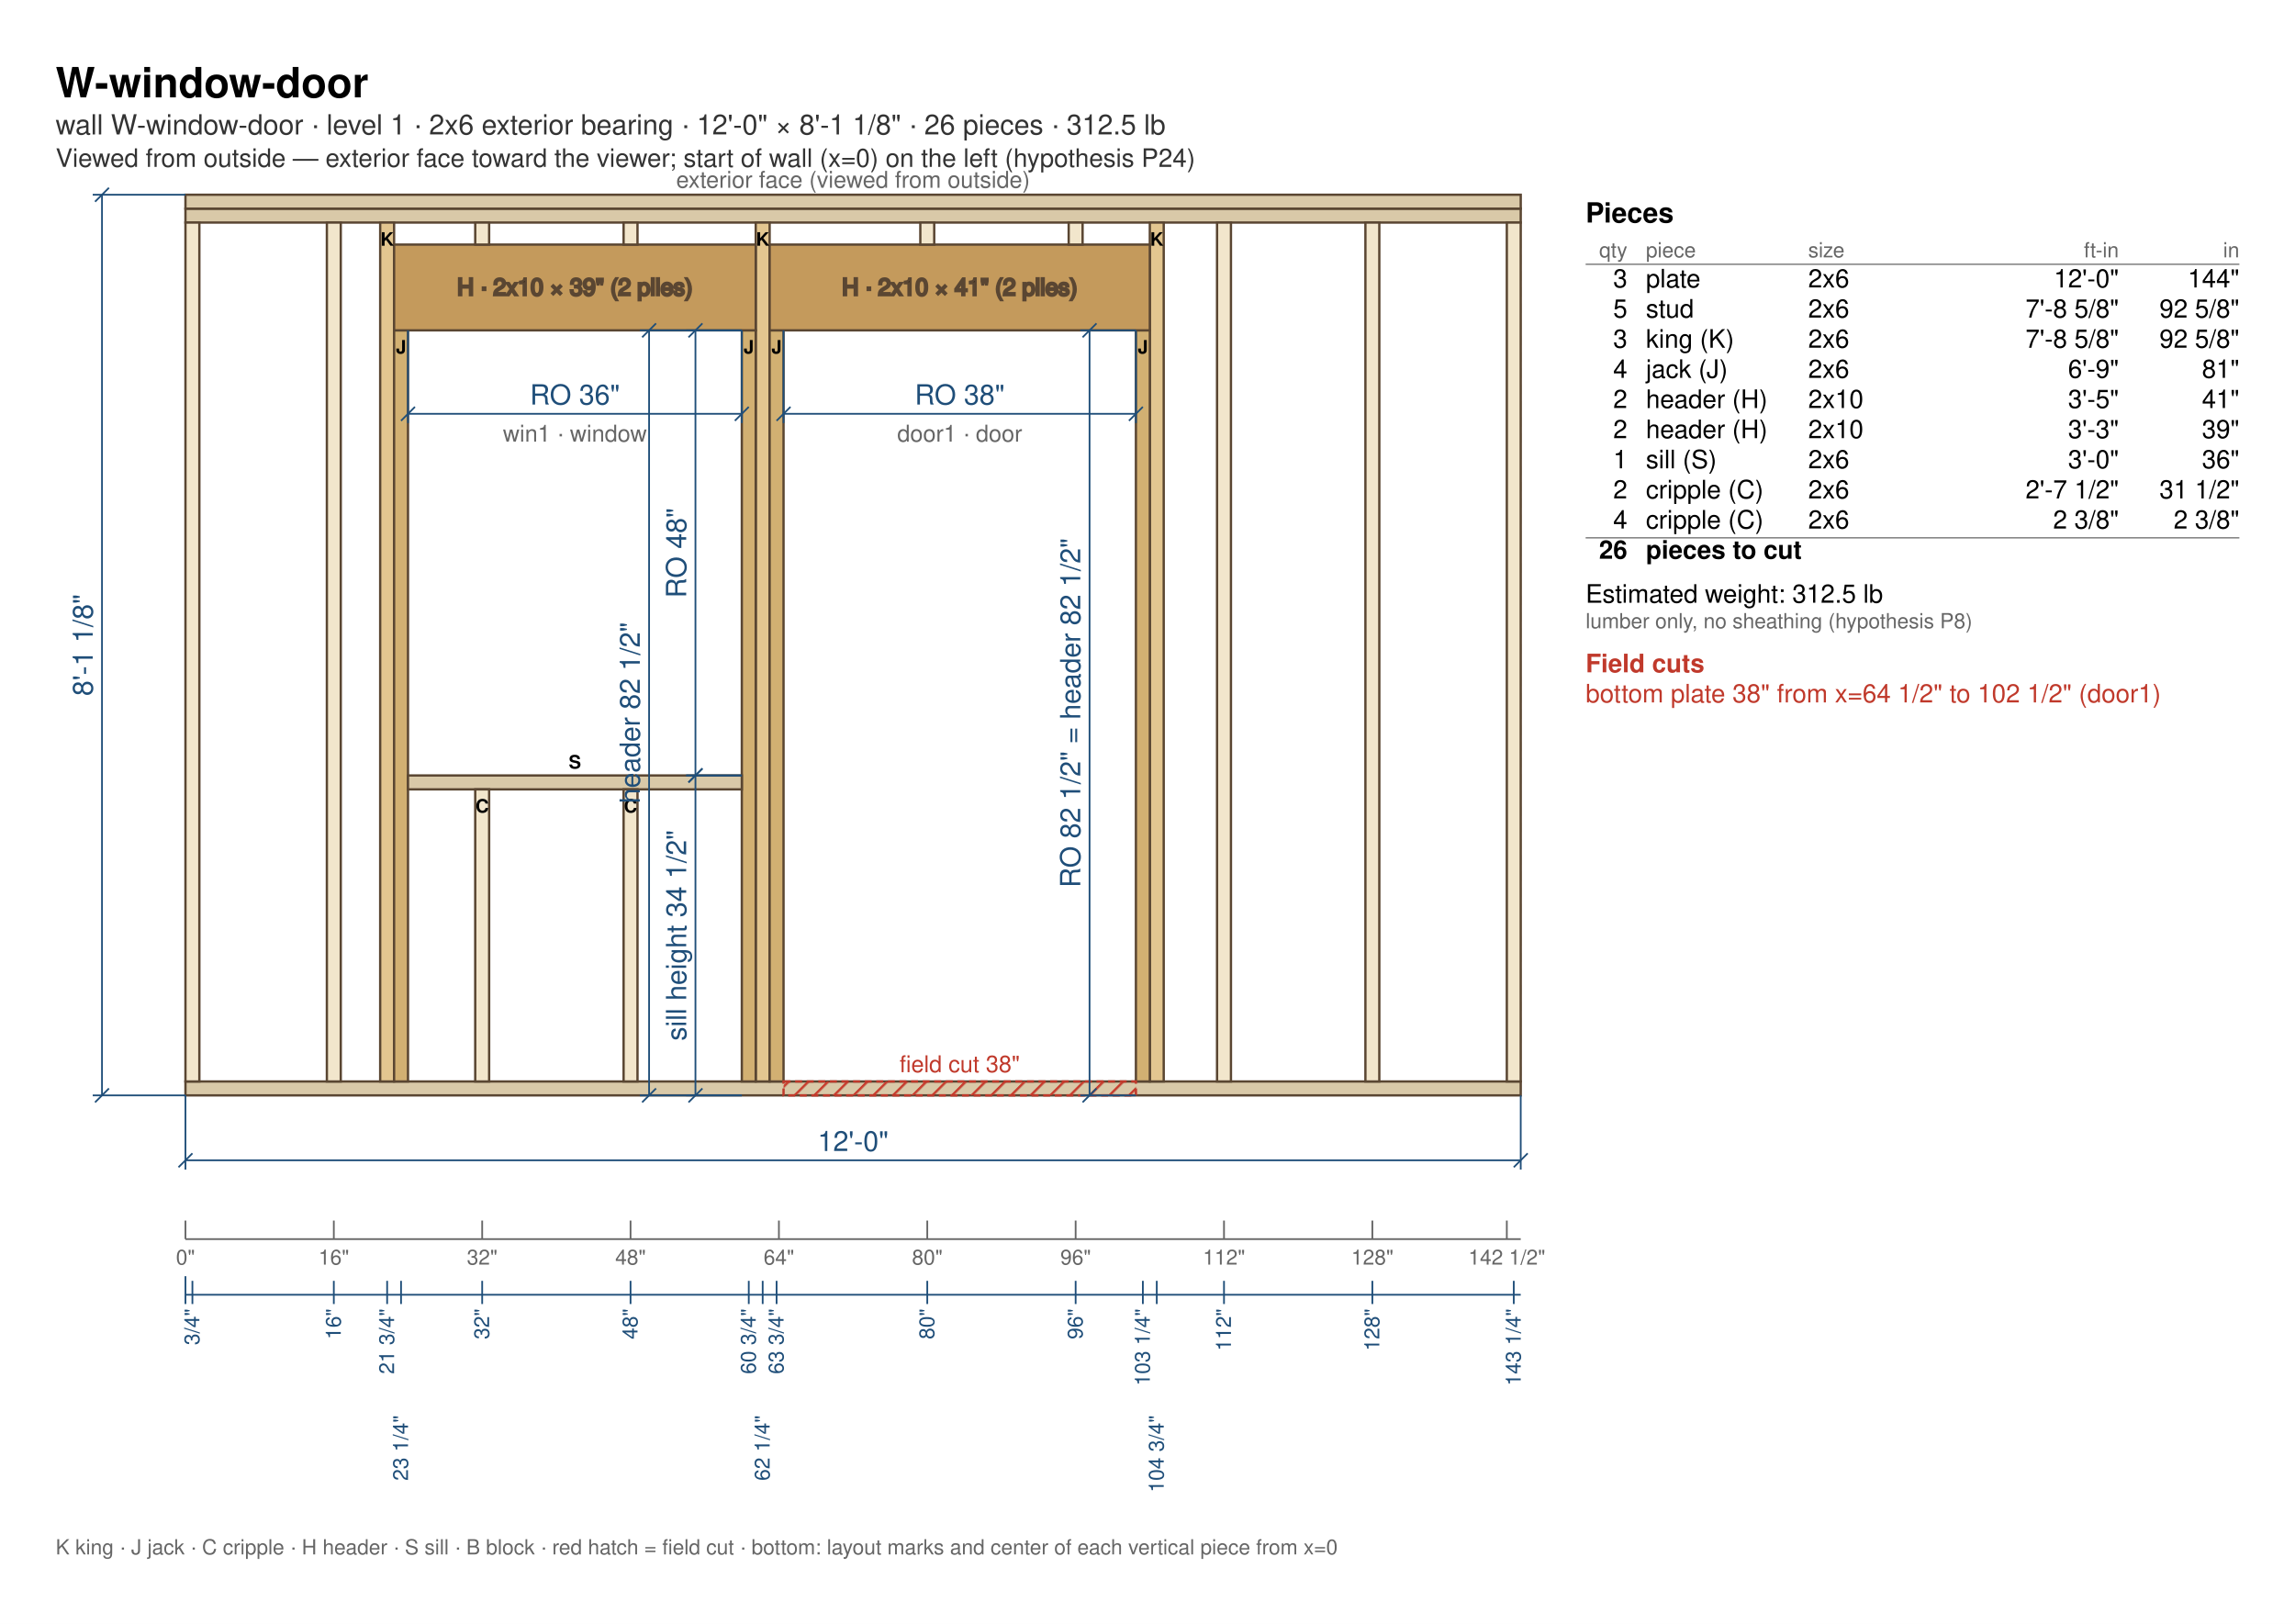
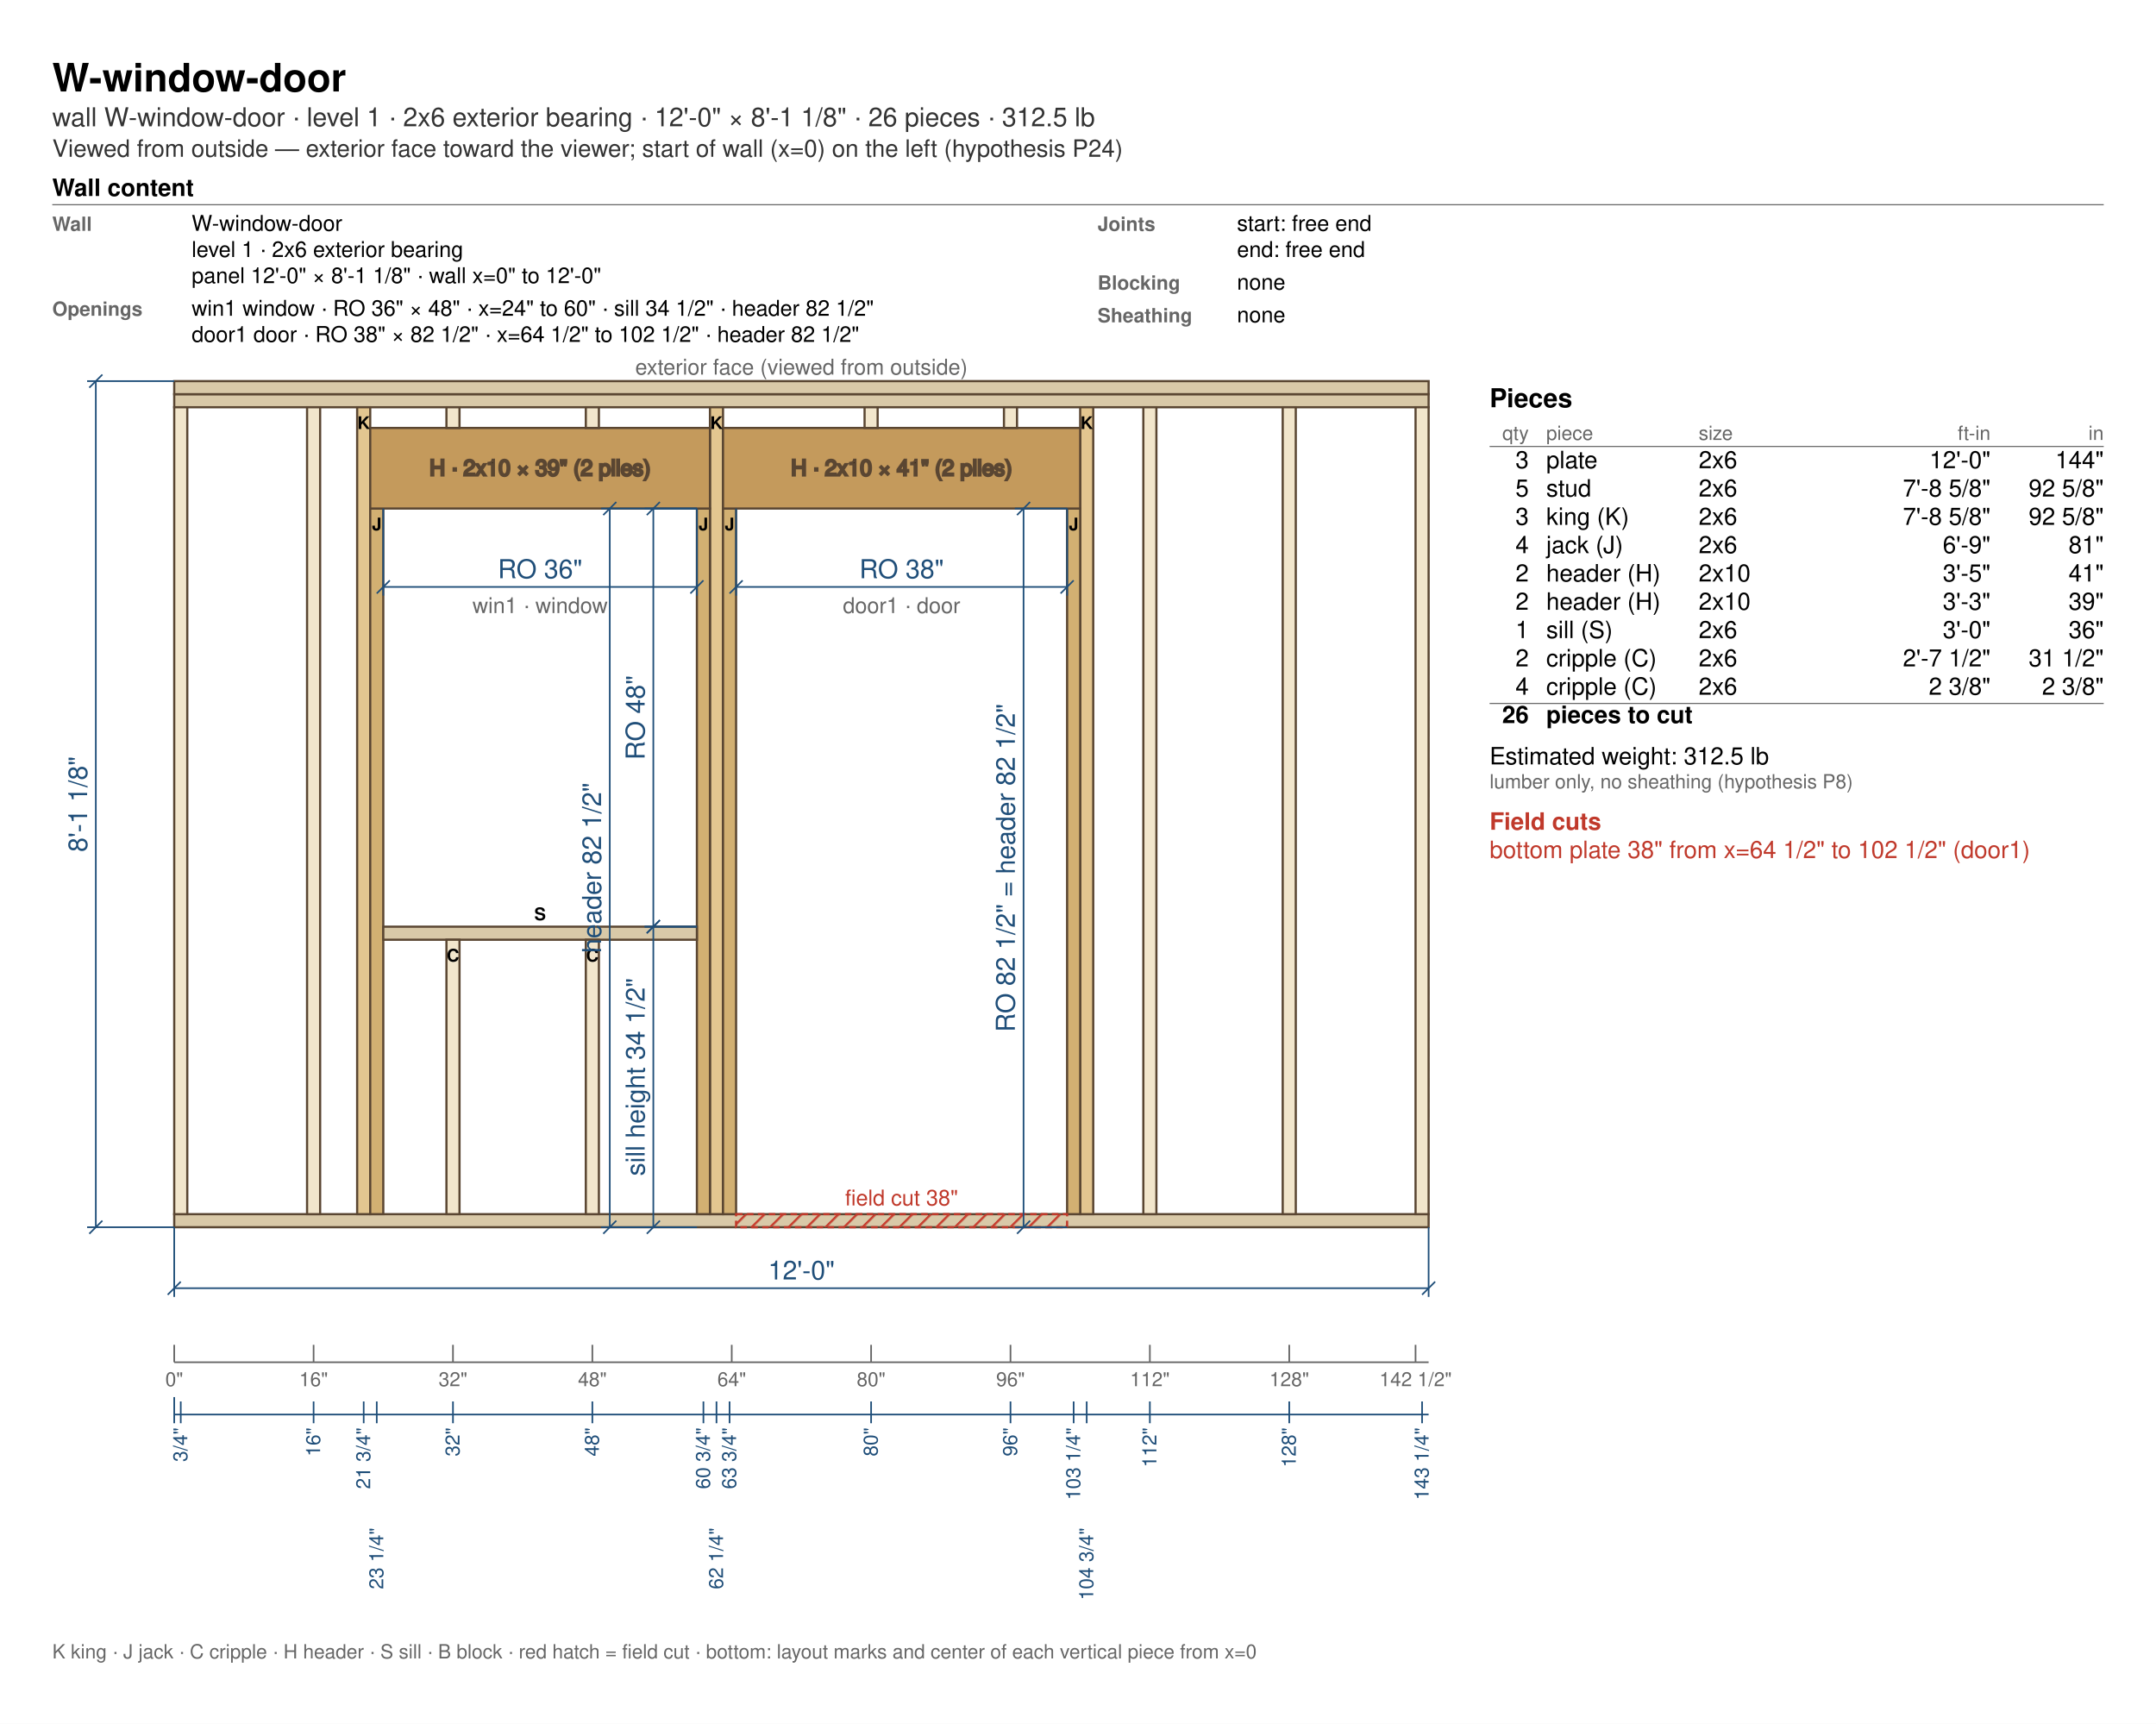
- <svg xmlns="http://www.w3.org/2000/svg" width="990" height="700.5" viewBox="0 0 990 700.5" font-family="Helvetica, Arial, sans-serif">
-   <rect width="990" height="700.5" fill="#ffffff" />
+ <svg xmlns="http://www.w3.org/2000/svg" width="990" height="791.5" viewBox="0 0 990 791.5" font-family="Helvetica, Arial, sans-serif">
+   <rect width="990" height="791.5" fill="#ffffff" />
  <text x="24" y="42" font-size="18" font-weight="bold" fill="#000">W-window-door</text>
  <text class="info" x="24" y="58" font-size="12" fill="#333">wall W-window-door · level 1 · 2x6 exterior bearing · 12'-0" × 8'-1 1/8" · 26 pieces · 312.5 lb</text>
  <text class="view" x="24" y="72" font-size="11" fill="#333">Viewed from outside — exterior face toward the viewer; start of wall (x=0) on the left (hypothesis P24)</text>
-   <rect x="80" y="84" width="576" height="388.5" fill="none" stroke="#999" stroke-width="0.5" stroke-dasharray="4 3" />
+   <g class="wall-content" font-size="10" fill="#000">
+     <text class="content-title" x="24" y="90" font-size="11" font-weight="bold">Wall content</text>
+     <line x1="24" y1="94" x2="966" y2="94" stroke="#666" stroke-width="0.5" />
+     <text class="content-label" x="24" y="106" font-size="9" font-weight="bold" fill="#666">Wall</text>
+     <text class="content-wall" x="88" y="106">W-window-door</text>
+     <text class="content-wall" x="88" y="118">level 1 · 2x6 exterior bearing</text>
+     <text class="content-wall" x="88" y="130">panel 12'-0" × 8'-1 1/8" · wall x=0" to 12'-0"</text>
+     <text class="content-label" x="24" y="145" font-size="9" font-weight="bold" fill="#666">Openings</text>
+     <text class="content-openings" x="88" y="145">win1 window · RO 36" × 48" · x=24" to 60" · sill 34 1/2" · header 82 1/2"</text>
+     <text class="content-openings" x="88" y="157">door1 door · RO 38" × 82 1/2" · x=64 1/2" to 102 1/2" · header 82 1/2"</text>
+     <text class="content-label" x="504" y="106" font-size="9" font-weight="bold" fill="#666">Joints</text>
+     <text class="content-joints" x="568" y="106">start: free end</text>
+     <text class="content-joints" x="568" y="118">end: free end</text>
+     <text class="content-label" x="504" y="133" font-size="9" font-weight="bold" fill="#666">Blocking</text>
+     <text class="content-blocking" x="568" y="133">none</text>
+     <text class="content-label" x="504" y="148" font-size="9" font-weight="bold" fill="#666">Sheathing</text>
+     <text class="content-sheathing" x="568" y="148">none</text>
+   </g>
+   <rect x="80" y="175" width="576" height="388.5" fill="none" stroke="#999" stroke-width="0.5" stroke-dasharray="4 3" />
  <g class="members" stroke="#5a4632" stroke-width="1">
-     <rect class="member bottomPlate" x="80" y="466.5" width="576" height="6" fill="#d9c9a8" />
-     <rect class="member topPlate" x="80" y="90" width="576" height="6" fill="#d9c9a8" />
-     <rect class="member doubleTopPlate" x="80" y="84" width="576" height="6" fill="#d9c9a8" />
-     <rect class="member stud" x="80" y="96" width="6" height="370.5" fill="#f2e6cc" />
-     <rect class="member stud" x="141" y="96" width="6" height="370.5" fill="#f2e6cc" />
-     <rect class="member stud" x="525" y="96" width="6" height="370.5" fill="#f2e6cc" />
-     <rect class="member stud" x="589" y="96" width="6" height="370.5" fill="#f2e6cc" />
-     <rect class="member stud" x="650" y="96" width="6" height="370.5" fill="#f2e6cc" />
-     <rect class="member kingStud" x="164" y="96" width="6" height="370.5" fill="#e3c690" />
-     <rect class="member kingStud" x="326" y="96" width="6" height="370.5" fill="#e3c690" />
-     <rect class="member kingStud" x="496" y="96" width="6" height="370.5" fill="#e3c690" />
-     <rect class="member jackStud" x="170" y="142.5" width="6" height="324" fill="#d2b072" />
-     <rect class="member jackStud" x="320" y="142.5" width="6" height="324" fill="#d2b072" />
-     <rect class="member header" x="170" y="105.5" width="156" height="37" fill="#c49a5c" />
-     <text x="248" y="124" font-size="10" fill="#000" text-anchor="middle" dominant-baseline="middle">H · 2x10 × 39" (2 plies)</text>
-     <rect class="member sill" x="176" y="334.5" width="144" height="6" fill="#d9c9a8" />
-     <rect class="member cripple" x="205" y="340.5" width="6" height="126" fill="#f2e6cc" />
-     <rect class="member cripple" x="269" y="340.5" width="6" height="126" fill="#f2e6cc" />
-     <rect class="member cripple" x="205" y="96" width="6" height="9.5" fill="#f2e6cc" />
-     <rect class="member cripple" x="269" y="96" width="6" height="9.5" fill="#f2e6cc" />
-     <rect class="member jackStud" x="332" y="142.5" width="6" height="324" fill="#d2b072" />
-     <rect class="member jackStud" x="490" y="142.5" width="6" height="324" fill="#d2b072" />
-     <rect class="member header" x="332" y="105.5" width="164" height="37" fill="#c49a5c" />
-     <text x="414" y="124" font-size="10" fill="#000" text-anchor="middle" dominant-baseline="middle">H · 2x10 × 41" (2 plies)</text>
-     <rect class="member cripple" x="397" y="96" width="6" height="9.5" fill="#f2e6cc" />
-     <rect class="member cripple" x="461" y="96" width="6" height="9.5" fill="#f2e6cc" />
+     <rect class="member bottomPlate" x="80" y="557.5" width="576" height="6" fill="#d9c9a8" />
+     <rect class="member topPlate" x="80" y="181" width="576" height="6" fill="#d9c9a8" />
+     <rect class="member doubleTopPlate" x="80" y="175" width="576" height="6" fill="#d9c9a8" />
+     <rect class="member stud" x="80" y="187" width="6" height="370.5" fill="#f2e6cc" />
+     <rect class="member stud" x="141" y="187" width="6" height="370.5" fill="#f2e6cc" />
+     <rect class="member stud" x="525" y="187" width="6" height="370.5" fill="#f2e6cc" />
+     <rect class="member stud" x="589" y="187" width="6" height="370.5" fill="#f2e6cc" />
+     <rect class="member stud" x="650" y="187" width="6" height="370.5" fill="#f2e6cc" />
+     <rect class="member kingStud" x="164" y="187" width="6" height="370.5" fill="#e3c690" />
+     <rect class="member kingStud" x="326" y="187" width="6" height="370.5" fill="#e3c690" />
+     <rect class="member kingStud" x="496" y="187" width="6" height="370.5" fill="#e3c690" />
+     <rect class="member jackStud" x="170" y="233.5" width="6" height="324" fill="#d2b072" />
+     <rect class="member jackStud" x="320" y="233.5" width="6" height="324" fill="#d2b072" />
+     <rect class="member header" x="170" y="196.5" width="156" height="37" fill="#c49a5c" />
+     <text x="248" y="215" font-size="10" fill="#000" text-anchor="middle" dominant-baseline="middle">H · 2x10 × 39" (2 plies)</text>
+     <rect class="member sill" x="176" y="425.5" width="144" height="6" fill="#d9c9a8" />
+     <rect class="member cripple" x="205" y="431.5" width="6" height="126" fill="#f2e6cc" />
+     <rect class="member cripple" x="269" y="431.5" width="6" height="126" fill="#f2e6cc" />
+     <rect class="member cripple" x="205" y="187" width="6" height="9.5" fill="#f2e6cc" />
+     <rect class="member cripple" x="269" y="187" width="6" height="9.5" fill="#f2e6cc" />
+     <rect class="member jackStud" x="332" y="233.5" width="6" height="324" fill="#d2b072" />
+     <rect class="member jackStud" x="490" y="233.5" width="6" height="324" fill="#d2b072" />
+     <rect class="member header" x="332" y="196.5" width="164" height="37" fill="#c49a5c" />
+     <text x="414" y="215" font-size="10" fill="#000" text-anchor="middle" dominant-baseline="middle">H · 2x10 × 41" (2 plies)</text>
+     <rect class="member cripple" x="397" y="187" width="6" height="9.5" fill="#f2e6cc" />
+     <rect class="member cripple" x="461" y="187" width="6" height="9.5" fill="#f2e6cc" />
  </g>
  <g class="labels" font-size="8" font-weight="bold" fill="#000" text-anchor="middle">
-     <text class="label kingStud" x="167" y="106">K</text>
-     <text class="label jackStud" x="173" y="152.5">J</text>
-     <text class="label cripple" x="208" y="350.5">C</text>
-     <text class="label cripple" x="272" y="350.5">C</text>
-     <text class="label jackStud" x="323" y="152.5">J</text>
-     <text class="label kingStud" x="329" y="106">K</text>
-     <text class="label jackStud" x="335" y="152.5">J</text>
-     <text class="label jackStud" x="493" y="152.5">J</text>
-     <text class="label kingStud" x="499" y="106">K</text>
-     <text class="label sill" x="248" y="331.5">S</text>
+     <text class="label kingStud" x="167" y="197">K</text>
+     <text class="label jackStud" x="173" y="243.5">J</text>
+     <text class="label cripple" x="208" y="441.5">C</text>
+     <text class="label cripple" x="272" y="441.5">C</text>
+     <text class="label jackStud" x="323" y="243.5">J</text>
+     <text class="label kingStud" x="329" y="197">K</text>
+     <text class="label jackStud" x="335" y="243.5">J</text>
+     <text class="label jackStud" x="493" y="243.5">J</text>
+     <text class="label kingStud" x="499" y="197">K</text>
+     <text class="label sill" x="248" y="422.5">S</text>
  </g>
  <defs>
    <pattern id="field-cut-hatch" width="6" height="6" patternUnits="userSpaceOnUse" patternTransform="rotate(45)">
      <line x1="0" y1="0" x2="0" y2="6" stroke="#c0392b" stroke-width="2" />
    </pattern>
  </defs>
-   <rect class="field-cut" x="338" y="466.5" width="152" height="6" fill="url(#field-cut-hatch)" stroke="#c0392b" stroke-width="1" stroke-dasharray="3 2" />
-   <text x="414" y="462.5" font-size="10" fill="#c0392b" text-anchor="middle">field cut 38"</text>
+   <rect class="field-cut" x="338" y="557.5" width="152" height="6" fill="url(#field-cut-hatch)" stroke="#c0392b" stroke-width="1" stroke-dasharray="3 2" />
+   <text x="414" y="553.5" font-size="10" fill="#c0392b" text-anchor="middle">field cut 38"</text>
  <g class="dim dim-length" stroke="#1f4e79" stroke-width="0.75" fill="none">
-     <line x1="176" y1="142.5" x2="176" y2="182.5" />
-     <line x1="320" y1="142.5" x2="320" y2="182.5" />
-     <line x1="176" y1="178.5" x2="320" y2="178.5" />
-     <line x1="173" y1="181.5" x2="179" y2="175.5" />
-     <line x1="317" y1="181.5" x2="323" y2="175.5" />
-   </g>
-   <text x="248" y="174.5" font-size="12" fill="#1f4e79" text-anchor="middle">RO 36"</text>
-   <text class="opening-id" x="248" y="190.5" font-size="10" fill="#666" text-anchor="middle">win1 · window</text>
-   <g class="dim dim-height" stroke="#1f4e79" stroke-width="0.75" fill="none">
-     <line x1="320" y1="334.5" x2="296" y2="334.5" />
-     <line x1="320" y1="472.5" x2="296" y2="472.5" />
-     <line x1="300" y1="334.5" x2="300" y2="472.5" />
-     <line x1="297" y1="337.5" x2="303" y2="331.5" />
-     <line x1="297" y1="475.5" x2="303" y2="469.5" />
-   </g>
-   <text x="296" y="403.5" font-size="12" fill="#1f4e79" text-anchor="middle" transform="rotate(-90 296 403.5)">sill height 34 1/2"</text>
-   <g class="dim dim-height" stroke="#1f4e79" stroke-width="0.75" fill="none">
-     <line x1="320" y1="142.5" x2="296" y2="142.5" />
-     <line x1="320" y1="334.5" x2="296" y2="334.5" />
-     <line x1="300" y1="142.5" x2="300" y2="334.5" />
-     <line x1="297" y1="145.5" x2="303" y2="139.5" />
-     <line x1="297" y1="337.5" x2="303" y2="331.5" />
-   </g>
-   <text x="296" y="238.5" font-size="12" fill="#1f4e79" text-anchor="middle" transform="rotate(-90 296 238.5)">RO 48"</text>
-   <g class="dim dim-height" stroke="#1f4e79" stroke-width="0.75" fill="none">
-     <line x1="320" y1="142.5" x2="276" y2="142.5" />
-     <line x1="320" y1="472.5" x2="276" y2="472.5" />
-     <line x1="280" y1="142.5" x2="280" y2="472.5" />
-     <line x1="277" y1="145.5" x2="283" y2="139.5" />
-     <line x1="277" y1="475.5" x2="283" y2="469.5" />
-   </g>
-   <text x="276" y="307.5" font-size="12" fill="#1f4e79" text-anchor="middle" transform="rotate(-90 276 307.5)">header 82 1/2"</text>
+     <line x1="176" y1="233.5" x2="176" y2="273.5" />
+     <line x1="320" y1="233.5" x2="320" y2="273.5" />
+     <line x1="176" y1="269.5" x2="320" y2="269.5" />
+     <line x1="173" y1="272.5" x2="179" y2="266.5" />
+     <line x1="317" y1="272.5" x2="323" y2="266.5" />
+   </g>
+   <text x="248" y="265.5" font-size="12" fill="#1f4e79" text-anchor="middle">RO 36"</text>
+   <text class="opening-id" x="248" y="281.5" font-size="10" fill="#666" text-anchor="middle">win1 · window</text>
+   <g class="dim dim-height" stroke="#1f4e79" stroke-width="0.75" fill="none">
+     <line x1="320" y1="425.5" x2="296" y2="425.5" />
+     <line x1="320" y1="563.5" x2="296" y2="563.5" />
+     <line x1="300" y1="425.5" x2="300" y2="563.5" />
+     <line x1="297" y1="428.5" x2="303" y2="422.5" />
+     <line x1="297" y1="566.5" x2="303" y2="560.5" />
+   </g>
+   <text x="296" y="494.5" font-size="12" fill="#1f4e79" text-anchor="middle" transform="rotate(-90 296 494.5)">sill height 34 1/2"</text>
+   <g class="dim dim-height" stroke="#1f4e79" stroke-width="0.75" fill="none">
+     <line x1="320" y1="233.5" x2="296" y2="233.5" />
+     <line x1="320" y1="425.5" x2="296" y2="425.5" />
+     <line x1="300" y1="233.5" x2="300" y2="425.5" />
+     <line x1="297" y1="236.5" x2="303" y2="230.5" />
+     <line x1="297" y1="428.5" x2="303" y2="422.5" />
+   </g>
+   <text x="296" y="329.5" font-size="12" fill="#1f4e79" text-anchor="middle" transform="rotate(-90 296 329.5)">RO 48"</text>
+   <g class="dim dim-height" stroke="#1f4e79" stroke-width="0.75" fill="none">
+     <line x1="320" y1="233.5" x2="276" y2="233.5" />
+     <line x1="320" y1="563.5" x2="276" y2="563.5" />
+     <line x1="280" y1="233.5" x2="280" y2="563.5" />
+     <line x1="277" y1="236.5" x2="283" y2="230.5" />
+     <line x1="277" y1="566.5" x2="283" y2="560.5" />
+   </g>
+   <text x="276" y="398.5" font-size="12" fill="#1f4e79" text-anchor="middle" transform="rotate(-90 276 398.5)">header 82 1/2"</text>
  <g class="dim dim-length" stroke="#1f4e79" stroke-width="0.75" fill="none">
-     <line x1="338" y1="142.5" x2="338" y2="182.5" />
-     <line x1="490" y1="142.5" x2="490" y2="182.5" />
-     <line x1="338" y1="178.5" x2="490" y2="178.5" />
-     <line x1="335" y1="181.5" x2="341" y2="175.5" />
-     <line x1="487" y1="181.5" x2="493" y2="175.5" />
-   </g>
-   <text x="414" y="174.5" font-size="12" fill="#1f4e79" text-anchor="middle">RO 38"</text>
-   <text class="opening-id" x="414" y="190.5" font-size="10" fill="#666" text-anchor="middle">door1 · door</text>
-   <g class="dim dim-height" stroke="#1f4e79" stroke-width="0.75" fill="none">
-     <line x1="490" y1="142.5" x2="466" y2="142.5" />
-     <line x1="490" y1="472.5" x2="466" y2="472.5" />
-     <line x1="470" y1="142.5" x2="470" y2="472.5" />
-     <line x1="467" y1="145.5" x2="473" y2="139.5" />
-     <line x1="467" y1="475.5" x2="473" y2="469.5" />
-   </g>
-   <text x="466" y="307.5" font-size="12" fill="#1f4e79" text-anchor="middle" transform="rotate(-90 466 307.5)">RO 82 1/2" = header 82 1/2"</text>
-   <text class="face" x="368" y="81" font-size="10" fill="#666" text-anchor="middle">exterior face (viewed from outside)</text>
+     <line x1="338" y1="233.5" x2="338" y2="273.5" />
+     <line x1="490" y1="233.5" x2="490" y2="273.5" />
+     <line x1="338" y1="269.5" x2="490" y2="269.5" />
+     <line x1="335" y1="272.5" x2="341" y2="266.5" />
+     <line x1="487" y1="272.5" x2="493" y2="266.5" />
+   </g>
+   <text x="414" y="265.5" font-size="12" fill="#1f4e79" text-anchor="middle">RO 38"</text>
+   <text class="opening-id" x="414" y="281.5" font-size="10" fill="#666" text-anchor="middle">door1 · door</text>
+   <g class="dim dim-height" stroke="#1f4e79" stroke-width="0.75" fill="none">
+     <line x1="490" y1="233.5" x2="466" y2="233.5" />
+     <line x1="490" y1="563.5" x2="466" y2="563.5" />
+     <line x1="470" y1="233.5" x2="470" y2="563.5" />
+     <line x1="467" y1="236.5" x2="473" y2="230.5" />
+     <line x1="467" y1="566.5" x2="473" y2="560.5" />
+   </g>
+   <text x="466" y="398.5" font-size="12" fill="#1f4e79" text-anchor="middle" transform="rotate(-90 466 398.5)">RO 82 1/2" = header 82 1/2"</text>
+   <text class="face" x="368" y="172" font-size="10" fill="#666" text-anchor="middle">exterior face (viewed from outside)</text>
  <g class="dim dim-length" stroke="#1f4e79" stroke-width="0.75" fill="none">
-     <line x1="80" y1="472.5" x2="80" y2="504.5" />
-     <line x1="656" y1="472.5" x2="656" y2="504.5" />
-     <line x1="80" y1="500.5" x2="656" y2="500.5" />
-     <line x1="77" y1="503.5" x2="83" y2="497.5" />
-     <line x1="653" y1="503.5" x2="659" y2="497.5" />
-   </g>
-   <text x="368" y="496.5" font-size="12" fill="#1f4e79" text-anchor="middle">12'-0"</text>
-   <g class="dim dim-height" stroke="#1f4e79" stroke-width="0.75" fill="none">
-     <line x1="80" y1="84" x2="40" y2="84" />
-     <line x1="80" y1="472.5" x2="40" y2="472.5" />
-     <line x1="44" y1="84" x2="44" y2="472.5" />
-     <line x1="41" y1="87" x2="47" y2="81" />
-     <line x1="41" y1="475.5" x2="47" y2="469.5" />
-   </g>
-   <text x="40" y="278.25" font-size="12" fill="#1f4e79" text-anchor="middle" transform="rotate(-90 40 278.25)">8'-1 1/8"</text>
+     <line x1="80" y1="563.5" x2="80" y2="595.5" />
+     <line x1="656" y1="563.5" x2="656" y2="595.5" />
+     <line x1="80" y1="591.5" x2="656" y2="591.5" />
+     <line x1="77" y1="594.5" x2="83" y2="588.5" />
+     <line x1="653" y1="594.5" x2="659" y2="588.5" />
+   </g>
+   <text x="368" y="587.5" font-size="12" fill="#1f4e79" text-anchor="middle">12'-0"</text>
+   <g class="dim dim-height" stroke="#1f4e79" stroke-width="0.75" fill="none">
+     <line x1="80" y1="175" x2="40" y2="175" />
+     <line x1="80" y1="563.5" x2="40" y2="563.5" />
+     <line x1="44" y1="175" x2="44" y2="563.5" />
+     <line x1="41" y1="178" x2="47" y2="172" />
+     <line x1="41" y1="566.5" x2="47" y2="560.5" />
+   </g>
+   <text x="40" y="369.25" font-size="12" fill="#1f4e79" text-anchor="middle" transform="rotate(-90 40 369.25)">8'-1 1/8"</text>
  <g class="layout" stroke="#666" stroke-width="0.75">
-     <line x1="80" y1="534.5" x2="656" y2="534.5" />
-     <line x1="80" y1="526.5" x2="80" y2="534.5" />
-     <line x1="144" y1="526.5" x2="144" y2="534.5" />
-     <line x1="208" y1="526.5" x2="208" y2="534.5" />
-     <line x1="272" y1="526.5" x2="272" y2="534.5" />
-     <line x1="336" y1="526.5" x2="336" y2="534.5" />
-     <line x1="400" y1="526.5" x2="400" y2="534.5" />
-     <line x1="464" y1="526.5" x2="464" y2="534.5" />
-     <line x1="528" y1="526.5" x2="528" y2="534.5" />
-     <line x1="592" y1="526.5" x2="592" y2="534.5" />
-     <line x1="650" y1="526.5" x2="650" y2="534.5" />
-   </g>
-   <text x="80" y="545.5" font-size="9" fill="#666" text-anchor="middle">0"</text>
-   <text x="144" y="545.5" font-size="9" fill="#666" text-anchor="middle">16"</text>
-   <text x="208" y="545.5" font-size="9" fill="#666" text-anchor="middle">32"</text>
-   <text x="272" y="545.5" font-size="9" fill="#666" text-anchor="middle">48"</text>
-   <text x="336" y="545.5" font-size="9" fill="#666" text-anchor="middle">64"</text>
-   <text x="400" y="545.5" font-size="9" fill="#666" text-anchor="middle">80"</text>
-   <text x="464" y="545.5" font-size="9" fill="#666" text-anchor="middle">96"</text>
-   <text x="528" y="545.5" font-size="9" fill="#666" text-anchor="middle">112"</text>
-   <text x="592" y="545.5" font-size="9" fill="#666" text-anchor="middle">128"</text>
-   <text x="650" y="545.5" font-size="9" fill="#666" text-anchor="middle">142 1/2"</text>
+     <line x1="80" y1="625.5" x2="656" y2="625.5" />
+     <line x1="80" y1="617.5" x2="80" y2="625.5" />
+     <line x1="144" y1="617.5" x2="144" y2="625.5" />
+     <line x1="208" y1="617.5" x2="208" y2="625.5" />
+     <line x1="272" y1="617.5" x2="272" y2="625.5" />
+     <line x1="336" y1="617.5" x2="336" y2="625.5" />
+     <line x1="400" y1="617.5" x2="400" y2="625.5" />
+     <line x1="464" y1="617.5" x2="464" y2="625.5" />
+     <line x1="528" y1="617.5" x2="528" y2="625.5" />
+     <line x1="592" y1="617.5" x2="592" y2="625.5" />
+     <line x1="650" y1="617.5" x2="650" y2="625.5" />
+   </g>
+   <text x="80" y="636.5" font-size="9" fill="#666" text-anchor="middle">0"</text>
+   <text x="144" y="636.5" font-size="9" fill="#666" text-anchor="middle">16"</text>
+   <text x="208" y="636.5" font-size="9" fill="#666" text-anchor="middle">32"</text>
+   <text x="272" y="636.5" font-size="9" fill="#666" text-anchor="middle">48"</text>
+   <text x="336" y="636.5" font-size="9" fill="#666" text-anchor="middle">64"</text>
+   <text x="400" y="636.5" font-size="9" fill="#666" text-anchor="middle">80"</text>
+   <text x="464" y="636.5" font-size="9" fill="#666" text-anchor="middle">96"</text>
+   <text x="528" y="636.5" font-size="9" fill="#666" text-anchor="middle">112"</text>
+   <text x="592" y="636.5" font-size="9" fill="#666" text-anchor="middle">128"</text>
+   <text x="650" y="636.5" font-size="9" fill="#666" text-anchor="middle">142 1/2"</text>
  <g class="chain" stroke="#1f4e79" stroke-width="0.75">
-     <line x1="80" y1="558.5" x2="656" y2="558.5" />
-     <line x1="80" y1="550.5" x2="80" y2="562.5" />
-     <line x1="83" y1="552.5" x2="83" y2="562.5" />
-     <line x1="144" y1="552.5" x2="144" y2="562.5" />
-     <line x1="167" y1="552.5" x2="167" y2="562.5" />
-     <line x1="173" y1="552.5" x2="173" y2="562.5" />
-     <line x1="208" y1="552.5" x2="208" y2="562.5" />
-     <line x1="272" y1="552.5" x2="272" y2="562.5" />
-     <line x1="323" y1="552.5" x2="323" y2="562.5" />
-     <line x1="329" y1="552.5" x2="329" y2="562.5" />
-     <line x1="335" y1="552.5" x2="335" y2="562.5" />
-     <line x1="400" y1="552.5" x2="400" y2="562.5" />
-     <line x1="464" y1="552.5" x2="464" y2="562.5" />
-     <line x1="493" y1="552.5" x2="493" y2="562.5" />
-     <line x1="499" y1="552.5" x2="499" y2="562.5" />
-     <line x1="528" y1="552.5" x2="528" y2="562.5" />
-     <line x1="592" y1="552.5" x2="592" y2="562.5" />
-     <line x1="653" y1="552.5" x2="653" y2="562.5" />
+     <line x1="80" y1="649.5" x2="656" y2="649.5" />
+     <line x1="80" y1="641.5" x2="80" y2="653.5" />
+     <line x1="83" y1="643.5" x2="83" y2="653.5" />
+     <line x1="144" y1="643.5" x2="144" y2="653.5" />
+     <line x1="167" y1="643.5" x2="167" y2="653.5" />
+     <line x1="173" y1="643.5" x2="173" y2="653.5" />
+     <line x1="208" y1="643.5" x2="208" y2="653.5" />
+     <line x1="272" y1="643.5" x2="272" y2="653.5" />
+     <line x1="323" y1="643.5" x2="323" y2="653.5" />
+     <line x1="329" y1="643.5" x2="329" y2="653.5" />
+     <line x1="335" y1="643.5" x2="335" y2="653.5" />
+     <line x1="400" y1="643.5" x2="400" y2="653.5" />
+     <line x1="464" y1="643.5" x2="464" y2="653.5" />
+     <line x1="493" y1="643.5" x2="493" y2="653.5" />
+     <line x1="499" y1="643.5" x2="499" y2="653.5" />
+     <line x1="528" y1="643.5" x2="528" y2="653.5" />
+     <line x1="592" y1="643.5" x2="592" y2="653.5" />
+     <line x1="653" y1="643.5" x2="653" y2="653.5" />
  </g>
  <g class="chain-labels" font-size="9" fill="#1f4e79" text-anchor="end">
-     <text class="chain-label row-0" x="86" y="564.5" transform="rotate(-90 86 564.5)">3/4"</text>
-     <text class="chain-label row-0" x="147" y="564.5" transform="rotate(-90 147 564.5)">16"</text>
-     <text class="chain-label row-0" x="170" y="564.5" transform="rotate(-90 170 564.5)">21 3/4"</text>
-     <text class="chain-label row-1" x="176" y="610.5" transform="rotate(-90 176 610.5)">23 1/4"</text>
-     <text class="chain-label row-0" x="211" y="564.5" transform="rotate(-90 211 564.5)">32"</text>
-     <text class="chain-label row-0" x="275" y="564.5" transform="rotate(-90 275 564.5)">48"</text>
-     <text class="chain-label row-0" x="326" y="564.5" transform="rotate(-90 326 564.5)">60 3/4"</text>
-     <text class="chain-label row-1" x="332" y="610.5" transform="rotate(-90 332 610.5)">62 1/4"</text>
-     <text class="chain-label row-0" x="338" y="564.5" transform="rotate(-90 338 564.5)">63 3/4"</text>
-     <text class="chain-label row-0" x="403" y="564.5" transform="rotate(-90 403 564.5)">80"</text>
-     <text class="chain-label row-0" x="467" y="564.5" transform="rotate(-90 467 564.5)">96"</text>
-     <text class="chain-label row-0" x="496" y="564.5" transform="rotate(-90 496 564.5)">103 1/4"</text>
-     <text class="chain-label row-1" x="502" y="610.5" transform="rotate(-90 502 610.5)">104 3/4"</text>
-     <text class="chain-label row-0" x="531" y="564.5" transform="rotate(-90 531 564.5)">112"</text>
-     <text class="chain-label row-0" x="595" y="564.5" transform="rotate(-90 595 564.5)">128"</text>
-     <text class="chain-label row-0" x="656" y="564.5" transform="rotate(-90 656 564.5)">143 1/4"</text>
+     <text class="chain-label row-0" x="86" y="655.5" transform="rotate(-90 86 655.5)">3/4"</text>
+     <text class="chain-label row-0" x="147" y="655.5" transform="rotate(-90 147 655.5)">16"</text>
+     <text class="chain-label row-0" x="170" y="655.5" transform="rotate(-90 170 655.5)">21 3/4"</text>
+     <text class="chain-label row-1" x="176" y="701.5" transform="rotate(-90 176 701.5)">23 1/4"</text>
+     <text class="chain-label row-0" x="211" y="655.5" transform="rotate(-90 211 655.5)">32"</text>
+     <text class="chain-label row-0" x="275" y="655.5" transform="rotate(-90 275 655.5)">48"</text>
+     <text class="chain-label row-0" x="326" y="655.5" transform="rotate(-90 326 655.5)">60 3/4"</text>
+     <text class="chain-label row-1" x="332" y="701.5" transform="rotate(-90 332 701.5)">62 1/4"</text>
+     <text class="chain-label row-0" x="338" y="655.5" transform="rotate(-90 338 655.5)">63 3/4"</text>
+     <text class="chain-label row-0" x="403" y="655.5" transform="rotate(-90 403 655.5)">80"</text>
+     <text class="chain-label row-0" x="467" y="655.5" transform="rotate(-90 467 655.5)">96"</text>
+     <text class="chain-label row-0" x="496" y="655.5" transform="rotate(-90 496 655.5)">103 1/4"</text>
+     <text class="chain-label row-1" x="502" y="701.5" transform="rotate(-90 502 701.5)">104 3/4"</text>
+     <text class="chain-label row-0" x="531" y="655.5" transform="rotate(-90 531 655.5)">112"</text>
+     <text class="chain-label row-0" x="595" y="655.5" transform="rotate(-90 595 655.5)">128"</text>
+     <text class="chain-label row-0" x="656" y="655.5" transform="rotate(-90 656 655.5)">143 1/4"</text>
  </g>
  <g class="pieces" font-size="11" fill="#000">
-     <text x="684" y="96" font-size="12" font-weight="bold">Pieces</text>
+     <text x="684" y="187" font-size="12" font-weight="bold">Pieces</text>
    <g font-size="9" fill="#666">
-       <text x="702" y="111" text-anchor="end">qty</text>
-       <text x="710" y="111">piece</text>
-       <text x="780" y="111">size</text>
-       <text x="914" y="111" text-anchor="end">ft-in</text>
-       <text x="966" y="111" text-anchor="end">in</text>
-     </g>
-     <line x1="684" y1="114" x2="966" y2="114" stroke="#666" stroke-width="0.5" />
+       <text x="702" y="202" text-anchor="end">qty</text>
+       <text x="710" y="202">piece</text>
+       <text x="780" y="202">size</text>
+       <text x="914" y="202" text-anchor="end">ft-in</text>
+       <text x="966" y="202" text-anchor="end">in</text>
+     </g>
+     <line x1="684" y1="205" x2="966" y2="205" stroke="#666" stroke-width="0.5" />
    <g class="piece plates">
-       <text x="702" y="124" text-anchor="end">3</text>
-       <text x="710" y="124">plate</text>
-       <text x="780" y="124">2x6</text>
-       <text x="914" y="124" text-anchor="end">12'-0"</text>
-       <text x="966" y="124" text-anchor="end">144"</text>
+       <text x="702" y="215" text-anchor="end">3</text>
+       <text x="710" y="215">plate</text>
+       <text x="780" y="215">2x6</text>
+       <text x="914" y="215" text-anchor="end">12'-0"</text>
+       <text x="966" y="215" text-anchor="end">144"</text>
    </g>
    <g class="piece stud">
-       <text x="702" y="137" text-anchor="end">5</text>
-       <text x="710" y="137">stud</text>
-       <text x="780" y="137">2x6</text>
-       <text x="914" y="137" text-anchor="end">7'-8 5/8"</text>
-       <text x="966" y="137" text-anchor="end">92 5/8"</text>
+       <text x="702" y="228" text-anchor="end">5</text>
+       <text x="710" y="228">stud</text>
+       <text x="780" y="228">2x6</text>
+       <text x="914" y="228" text-anchor="end">7'-8 5/8"</text>
+       <text x="966" y="228" text-anchor="end">92 5/8"</text>
    </g>
    <g class="piece kingStud">
-       <text x="702" y="150" text-anchor="end">3</text>
-       <text x="710" y="150">king (K)</text>
-       <text x="780" y="150">2x6</text>
-       <text x="914" y="150" text-anchor="end">7'-8 5/8"</text>
-       <text x="966" y="150" text-anchor="end">92 5/8"</text>
+       <text x="702" y="241" text-anchor="end">3</text>
+       <text x="710" y="241">king (K)</text>
+       <text x="780" y="241">2x6</text>
+       <text x="914" y="241" text-anchor="end">7'-8 5/8"</text>
+       <text x="966" y="241" text-anchor="end">92 5/8"</text>
    </g>
    <g class="piece jackStud">
-       <text x="702" y="163" text-anchor="end">4</text>
-       <text x="710" y="163">jack (J)</text>
-       <text x="780" y="163">2x6</text>
-       <text x="914" y="163" text-anchor="end">6'-9"</text>
-       <text x="966" y="163" text-anchor="end">81"</text>
+       <text x="702" y="254" text-anchor="end">4</text>
+       <text x="710" y="254">jack (J)</text>
+       <text x="780" y="254">2x6</text>
+       <text x="914" y="254" text-anchor="end">6'-9"</text>
+       <text x="966" y="254" text-anchor="end">81"</text>
    </g>
    <g class="piece header">
-       <text x="702" y="176" text-anchor="end">2</text>
-       <text x="710" y="176">header (H)</text>
-       <text x="780" y="176">2x10</text>
-       <text x="914" y="176" text-anchor="end">3'-5"</text>
-       <text x="966" y="176" text-anchor="end">41"</text>
+       <text x="702" y="267" text-anchor="end">2</text>
+       <text x="710" y="267">header (H)</text>
+       <text x="780" y="267">2x10</text>
+       <text x="914" y="267" text-anchor="end">3'-5"</text>
+       <text x="966" y="267" text-anchor="end">41"</text>
    </g>
    <g class="piece header">
-       <text x="702" y="189" text-anchor="end">2</text>
-       <text x="710" y="189">header (H)</text>
-       <text x="780" y="189">2x10</text>
-       <text x="914" y="189" text-anchor="end">3'-3"</text>
-       <text x="966" y="189" text-anchor="end">39"</text>
+       <text x="702" y="280" text-anchor="end">2</text>
+       <text x="710" y="280">header (H)</text>
+       <text x="780" y="280">2x10</text>
+       <text x="914" y="280" text-anchor="end">3'-3"</text>
+       <text x="966" y="280" text-anchor="end">39"</text>
    </g>
    <g class="piece sill">
-       <text x="702" y="202" text-anchor="end">1</text>
-       <text x="710" y="202">sill (S)</text>
-       <text x="780" y="202">2x6</text>
-       <text x="914" y="202" text-anchor="end">3'-0"</text>
-       <text x="966" y="202" text-anchor="end">36"</text>
+       <text x="702" y="293" text-anchor="end">1</text>
+       <text x="710" y="293">sill (S)</text>
+       <text x="780" y="293">2x6</text>
+       <text x="914" y="293" text-anchor="end">3'-0"</text>
+       <text x="966" y="293" text-anchor="end">36"</text>
    </g>
    <g class="piece cripple">
-       <text x="702" y="215" text-anchor="end">2</text>
-       <text x="710" y="215">cripple (C)</text>
-       <text x="780" y="215">2x6</text>
-       <text x="914" y="215" text-anchor="end">2'-7 1/2"</text>
-       <text x="966" y="215" text-anchor="end">31 1/2"</text>
+       <text x="702" y="306" text-anchor="end">2</text>
+       <text x="710" y="306">cripple (C)</text>
+       <text x="780" y="306">2x6</text>
+       <text x="914" y="306" text-anchor="end">2'-7 1/2"</text>
+       <text x="966" y="306" text-anchor="end">31 1/2"</text>
    </g>
    <g class="piece cripple">
-       <text x="702" y="228" text-anchor="end">4</text>
-       <text x="710" y="228">cripple (C)</text>
-       <text x="780" y="228">2x6</text>
-       <text x="914" y="228" text-anchor="end">2 3/8"</text>
-       <text x="966" y="228" text-anchor="end">2 3/8"</text>
-     </g>
-     <line x1="684" y1="232" x2="966" y2="232" stroke="#666" stroke-width="0.5" />
-     <text x="702" y="241" text-anchor="end" font-weight="bold">26</text>
-     <text x="710" y="241" font-weight="bold">pieces to cut</text>
-     <text class="weight" x="684" y="260">Estimated weight: 312.5 lb</text>
-     <text x="684" y="271" font-size="9" fill="#666">lumber only, no sheathing (hypothesis P8)</text>
-     <text x="684" y="290" font-weight="bold" fill="#c0392b">Field cuts</text>
-     <text class="field-cut-item" x="684" y="303" fill="#c0392b">bottom plate 38" from x=64 1/2" to 102 1/2" (door1)</text>
-   </g>
-   <text class="legend" x="24" y="670.5" font-size="9" fill="#666">K king · J jack · C cripple · H header · S sill · B block · red hatch = field cut · bottom: layout marks and center of each vertical piece from x=0</text>
+       <text x="702" y="319" text-anchor="end">4</text>
+       <text x="710" y="319">cripple (C)</text>
+       <text x="780" y="319">2x6</text>
+       <text x="914" y="319" text-anchor="end">2 3/8"</text>
+       <text x="966" y="319" text-anchor="end">2 3/8"</text>
+     </g>
+     <line x1="684" y1="323" x2="966" y2="323" stroke="#666" stroke-width="0.5" />
+     <text x="702" y="332" text-anchor="end" font-weight="bold">26</text>
+     <text x="710" y="332" font-weight="bold">pieces to cut</text>
+     <text class="weight" x="684" y="351">Estimated weight: 312.5 lb</text>
+     <text x="684" y="362" font-size="9" fill="#666">lumber only, no sheathing (hypothesis P8)</text>
+     <text x="684" y="381" font-weight="bold" fill="#c0392b">Field cuts</text>
+     <text class="field-cut-item" x="684" y="394" fill="#c0392b">bottom plate 38" from x=64 1/2" to 102 1/2" (door1)</text>
+   </g>
+   <text class="legend" x="24" y="761.5" font-size="9" fill="#666">K king · J jack · C cripple · H header · S sill · B block · red hatch = field cut · bottom: layout marks and center of each vertical piece from x=0</text>
</svg>
